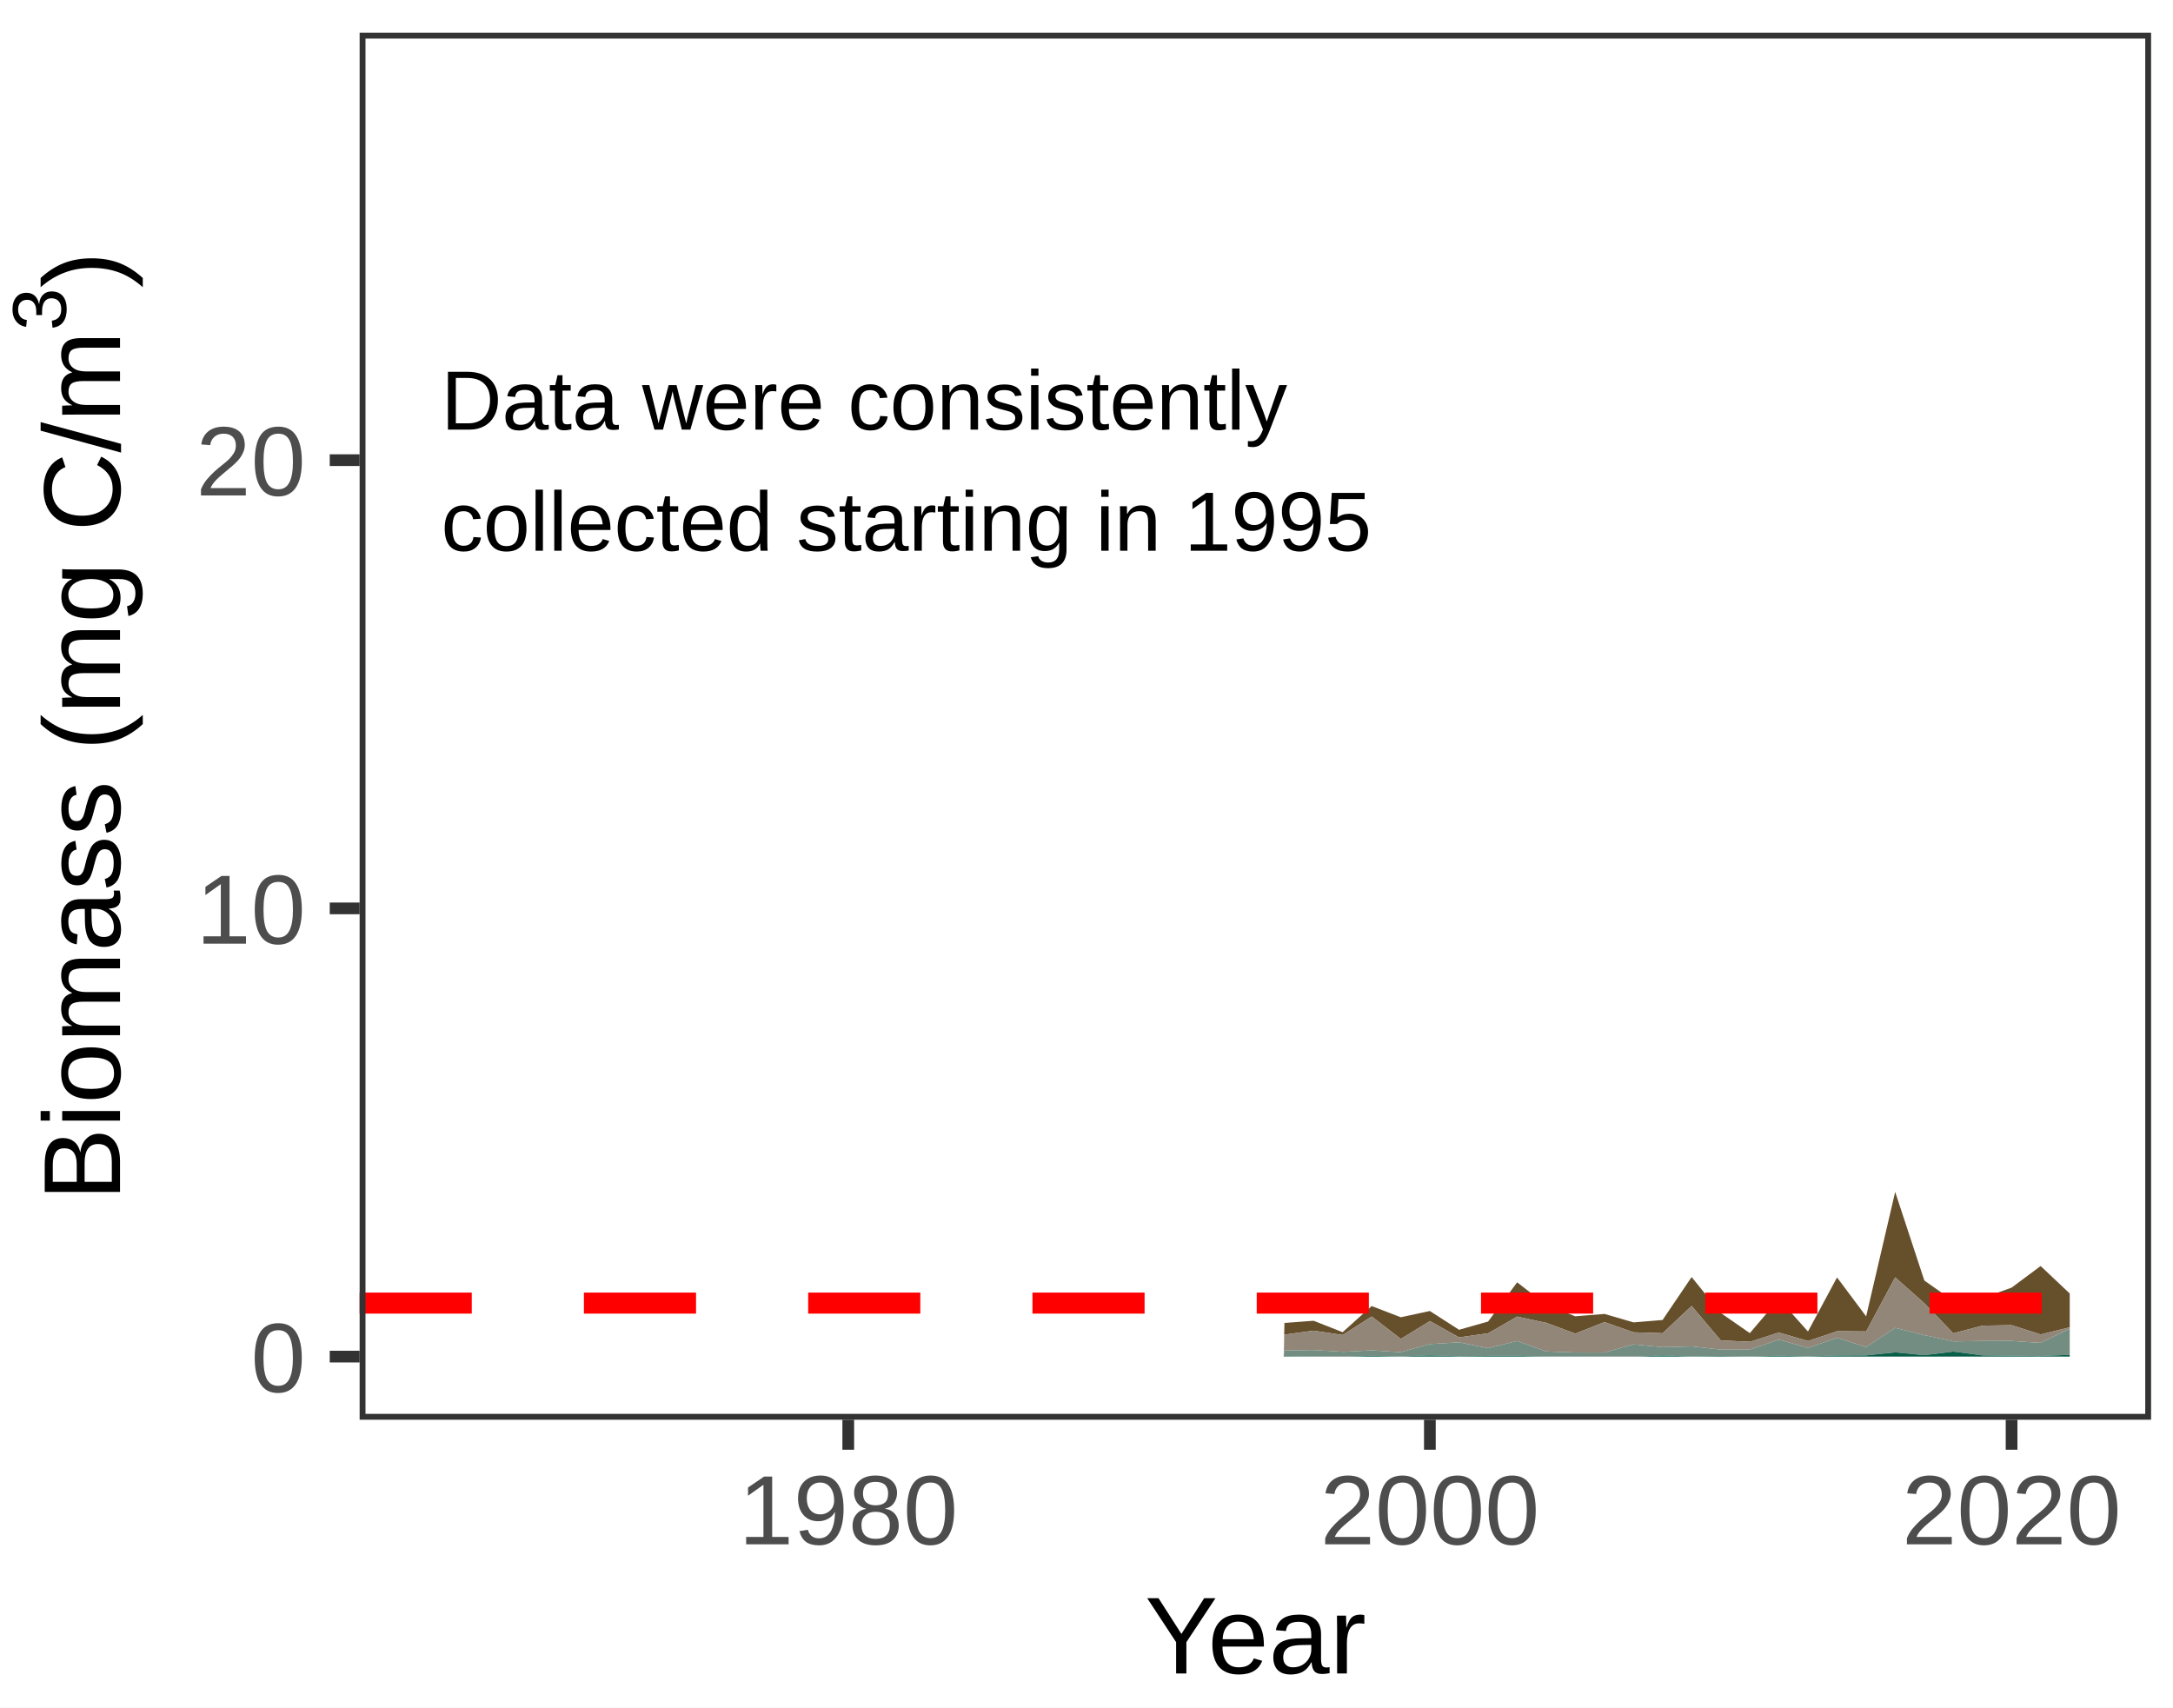
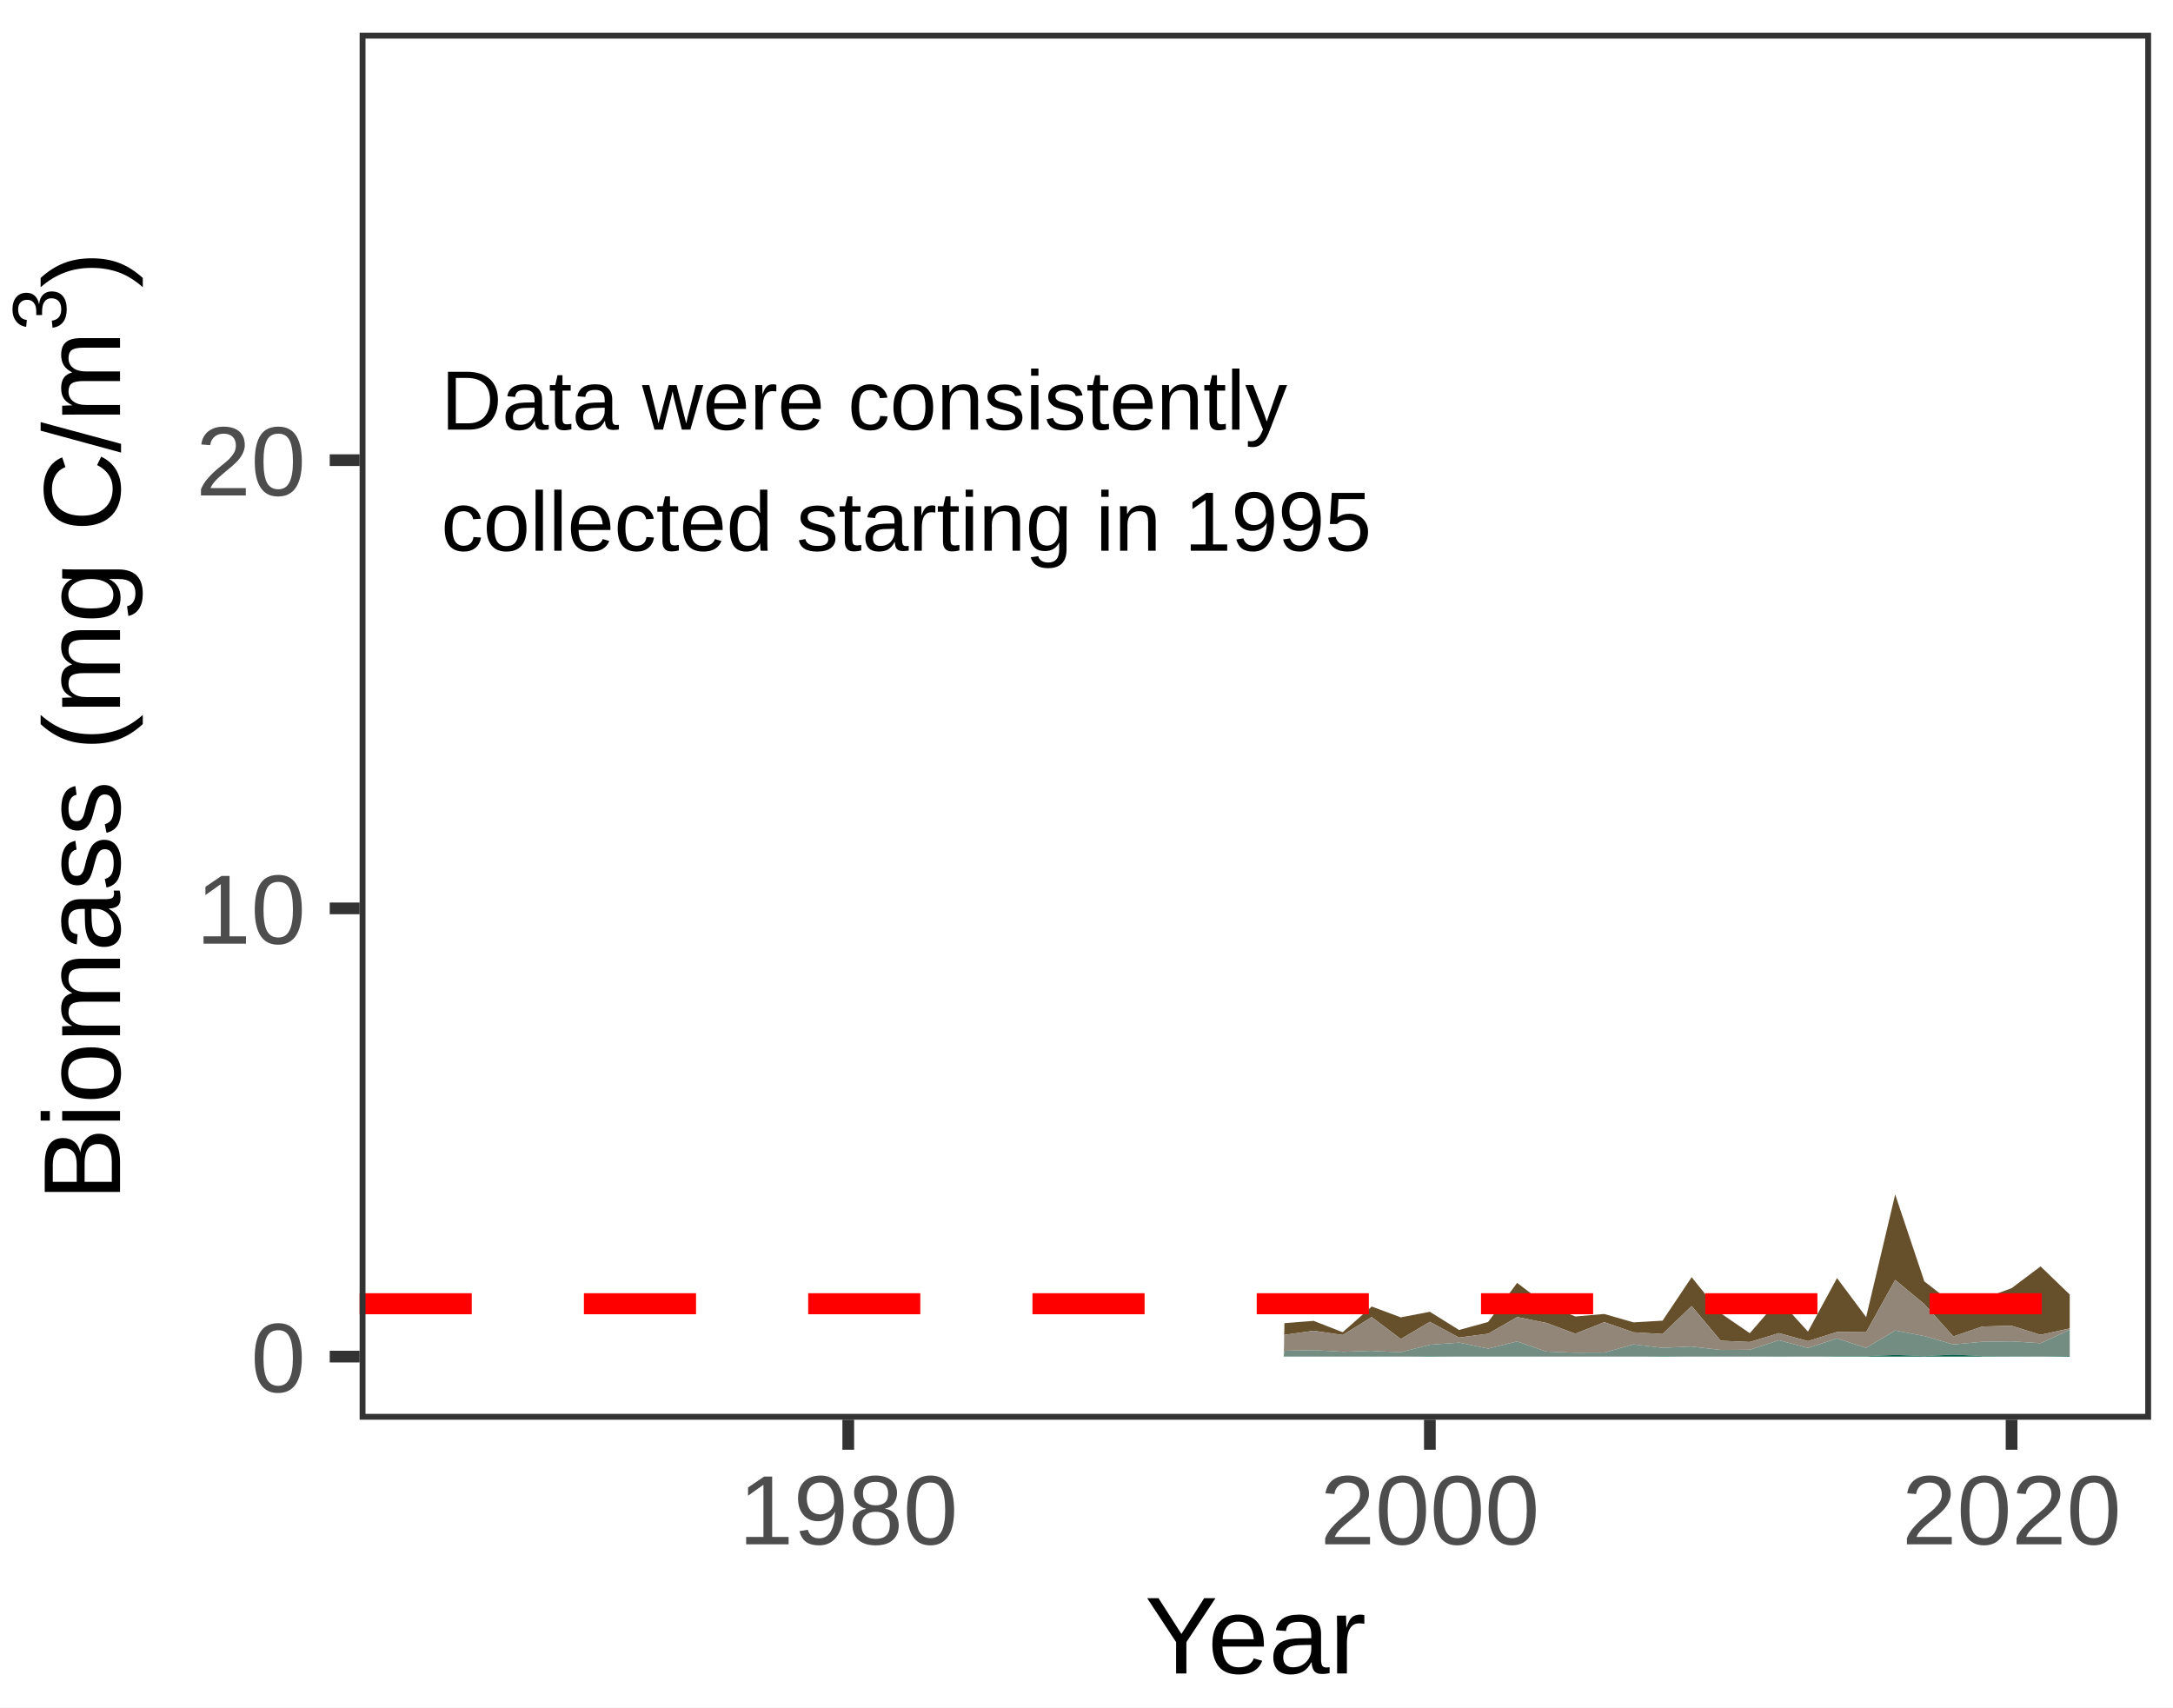
<svg xmlns="http://www.w3.org/2000/svg" class="svglite" width="198.43pt" height="155.91pt" viewBox="0 0 198.43 155.91">
  <defs>
    <style type="text/css">
    .svglite line, .svglite polyline, .svglite polygon, .svglite path, .svglite rect, .svglite circle {
      fill: none;
      stroke: #000000;
      stroke-linecap: round;
      stroke-linejoin: round;
      stroke-miterlimit: 10.00;
    }
    .svglite text {
      white-space: pre;
    }
  </style>
  </defs>
  <rect width="100%" height="100%" style="stroke: none; fill: #FFFFFF;" />
  <defs>
    <clipPath id="cpMC4wMHwxOTguNDN8MC4wMHwxNTUuOTE=">
      <rect x="0.00" y="0.00" width="198.43" height="155.91" />
    </clipPath>
  </defs>
  <g clip-path="url(#cpMC4wMHwxOTguNDN8MC4wMHwxNTUuOTE=)">
    <rect x="0.00" y="0.00" width="198.43" height="155.91" style="stroke-width: 1.07; stroke: #FFFFFF; fill: #FFFFFF;" />
  </g>
  <defs>
    <clipPath id="cpMzIuODR8MTk2LjQzfDIuOTl8MTI5LjY0">
      <rect x="32.84" y="2.99" width="163.59" height="126.65" />
    </clipPath>
  </defs>
  <g clip-path="url(#cpMzIuODR8MTk2LjQzfDIuOTl8MTI5LjY0)">
    <rect x="32.84" y="2.99" width="163.59" height="126.65" style="stroke-width: 1.07; stroke: none; fill: #FFFFFF;" />
-     <polygon points="117.29,120.80 117.37,120.80 119.88,120.61 119.95,120.61 120.02,120.63 122.53,121.62 122.61,121.65 122.68,121.58 125.19,119.32 125.26,119.26 125.33,119.29 127.85,120.26 127.92,120.28 127.99,120.27 130.50,119.73 130.57,119.71 130.64,119.76 133.16,121.38 133.23,121.43 133.30,121.41 135.81,120.70 135.88,120.68 135.96,120.58 138.47,117.19 138.54,117.10 138.61,117.15 141.12,119.10 141.20,119.15 141.27,119.18 143.78,120.17 143.85,120.20 143.92,120.19 146.43,119.99 146.51,119.98 146.58,120.00 149.09,120.73 149.16,120.75 149.23,120.75 151.75,120.54 151.82,120.54 151.89,120.43 154.40,116.72 154.47,116.62 154.55,116.71 157.06,119.81 157.13,119.89 157.20,119.94 159.71,121.68 159.78,121.73 159.86,121.65 162.37,118.70 162.44,118.61 162.51,118.69 165.02,121.50 165.10,121.58 165.17,121.45 167.68,116.78 167.75,116.65 167.82,116.74 170.34,120.11 170.41,120.21 170.48,119.90 172.99,109.14 173.06,108.83 173.13,109.05 175.65,116.71 175.72,116.92 175.79,116.98 178.30,118.74 178.37,118.79 178.45,118.79 180.96,118.55 181.03,118.54 181.10,118.51 183.61,117.61 183.69,117.58 183.76,117.53 186.27,115.66 186.34,115.61 186.41,115.67 188.93,118.05 189.00,118.11 189.00,121.20 188.93,121.22 186.41,121.84 186.34,121.86 186.27,121.83 183.76,121.03 183.69,121.01 183.61,121.01 181.10,121.05 181.03,121.06 180.96,121.07 178.45,121.73 178.37,121.75 178.30,121.68 175.79,119.07 175.72,119.00 175.65,118.94 173.13,116.70 173.06,116.64 172.99,116.77 170.48,121.45 170.41,121.58 170.34,121.58 167.82,121.56 167.75,121.56 167.68,121.59 165.17,122.43 165.10,122.45 165.02,122.43 162.51,121.70 162.44,121.68 162.37,121.70 159.86,122.51 159.78,122.53 159.71,122.52 157.20,122.40 157.13,122.40 157.06,122.31 154.55,119.34 154.47,119.25 154.40,119.32 151.89,121.68 151.82,121.75 151.75,121.74 149.23,121.66 149.16,121.65 149.09,121.63 146.58,120.75 146.51,120.73 146.43,120.76 143.92,121.75 143.85,121.78 143.78,121.75 141.27,120.82 141.20,120.79 141.12,120.78 138.61,120.24 138.54,120.22 138.47,120.27 135.96,121.71 135.88,121.75 135.81,121.76 133.30,122.11 133.23,122.12 133.16,122.08 130.64,120.67 130.57,120.63 130.50,120.68 127.99,122.22 127.92,122.26 127.85,122.21 125.33,120.27 125.26,120.22 125.19,120.26 122.68,121.86 122.61,121.90 122.53,121.89 120.02,121.52 119.95,121.51 119.88,121.52 117.37,121.86 117.29,121.87 117.22,123.88 " style="stroke-width: 0.00; stroke: none; stroke-linecap: butt; fill: #664F2B;" />
-     <polyline points="117.29,120.80 117.37,120.80 119.88,120.61 119.95,120.61 120.02,120.63 122.53,121.62 122.61,121.65 122.68,121.58 125.19,119.32 125.26,119.26 125.33,119.29 127.85,120.26 127.92,120.28 127.99,120.27 130.50,119.73 130.57,119.71 130.64,119.76 133.16,121.38 133.23,121.43 133.30,121.41 135.81,120.70 135.88,120.68 135.96,120.58 138.47,117.19 138.54,117.10 138.61,117.15 141.12,119.10 141.20,119.15 141.27,119.18 143.78,120.17 143.85,120.20 143.92,120.19 146.43,119.99 146.51,119.98 146.58,120.00 149.09,120.73 149.16,120.75 149.23,120.75 151.75,120.54 151.82,120.54 151.89,120.43 154.40,116.72 154.47,116.62 154.55,116.71 157.06,119.81 157.13,119.89 157.20,119.94 159.71,121.68 159.78,121.73 159.86,121.65 162.37,118.70 162.44,118.61 162.51,118.69 165.02,121.50 165.10,121.58 165.17,121.45 167.68,116.78 167.75,116.65 167.82,116.74 170.34,120.11 170.41,120.21 170.48,119.90 172.99,109.14 173.06,108.83 173.13,109.05 175.65,116.71 175.72,116.92 175.79,116.98 178.30,118.74 178.37,118.79 178.45,118.79 180.96,118.55 181.03,118.54 181.10,118.51 183.61,117.61 183.69,117.58 183.76,117.53 186.27,115.66 186.34,115.61 186.41,115.67 188.93,118.05 189.00,118.11 " style="stroke-width: 1.07; stroke: none; stroke-linecap: butt;" />
-     <polygon points="117.29,121.87 117.37,121.86 119.88,121.52 119.95,121.51 120.02,121.52 122.53,121.89 122.61,121.90 122.68,121.86 125.19,120.26 125.26,120.22 125.33,120.27 127.85,122.21 127.92,122.26 127.99,122.22 130.50,120.68 130.57,120.63 130.64,120.67 133.16,122.08 133.23,122.12 133.30,122.11 135.81,121.76 135.88,121.75 135.96,121.71 138.47,120.27 138.54,120.22 138.61,120.24 141.12,120.78 141.20,120.79 141.27,120.82 143.78,121.75 143.85,121.78 143.92,121.75 146.43,120.76 146.51,120.73 146.58,120.75 149.09,121.63 149.16,121.65 149.23,121.66 151.75,121.74 151.82,121.75 151.89,121.68 154.40,119.32 154.47,119.25 154.55,119.34 157.06,122.31 157.13,122.40 157.20,122.40 159.71,122.52 159.78,122.53 159.86,122.51 162.37,121.70 162.44,121.68 162.51,121.70 165.02,122.43 165.10,122.45 165.17,122.43 167.68,121.59 167.75,121.56 167.82,121.56 170.34,121.58 170.41,121.58 170.48,121.45 172.99,116.77 173.06,116.64 173.13,116.70 175.65,118.94 175.72,119.00 175.79,119.07 178.30,121.68 178.37,121.75 178.45,121.73 180.96,121.07 181.03,121.06 181.10,121.05 183.61,121.01 183.69,121.01 183.76,121.03 186.27,121.83 186.34,121.86 186.41,121.84 188.93,121.22 189.00,121.20 189.00,121.32 188.93,121.36 186.41,122.59 186.34,122.62 186.27,122.62 183.76,122.45 183.69,122.44 183.61,122.44 181.10,122.45 181.03,122.45 180.96,122.45 178.45,122.49 178.37,122.49 178.30,122.47 175.79,121.93 175.72,121.92 175.65,121.90 173.13,121.27 173.06,121.26 172.99,121.30 170.48,122.96 170.41,123.01 170.34,122.99 167.82,122.18 167.75,122.16 167.68,122.18 165.17,123.06 165.10,123.08 165.02,123.06 162.51,122.35 162.44,122.33 162.37,122.35 159.86,123.21 159.78,123.24 159.71,123.24 157.20,123.24 157.13,123.24 157.06,123.23 154.55,122.95 154.47,122.94 154.40,122.95 151.89,123.01 151.82,123.01 151.75,123.01 149.23,122.77 149.16,122.76 149.09,122.78 146.58,123.49 146.51,123.51 146.43,123.51 143.92,123.51 143.85,123.51 143.78,123.50 141.27,123.41 141.20,123.40 141.12,123.38 138.61,122.48 138.54,122.45 138.47,122.47 135.96,123.09 135.88,123.10 135.81,123.09 133.30,122.59 133.23,122.58 133.16,122.58 130.64,122.73 130.57,122.73 130.50,122.75 127.99,123.45 127.92,123.47 127.85,123.47 125.33,123.31 125.26,123.31 125.19,123.31 122.68,123.44 122.61,123.44 122.53,123.43 120.02,123.28 119.95,123.28 119.88,123.28 117.37,123.32 117.29,123.32 117.22,123.88 " style="stroke-width: 0.00; stroke: none; stroke-linecap: butt; fill: #928678;" />
-     <polyline points="117.29,121.87 117.37,121.86 119.88,121.52 119.95,121.51 120.02,121.52 122.53,121.89 122.61,121.90 122.68,121.86 125.19,120.26 125.26,120.22 125.33,120.27 127.85,122.21 127.92,122.26 127.99,122.22 130.50,120.68 130.57,120.63 130.64,120.67 133.16,122.08 133.23,122.12 133.30,122.11 135.81,121.76 135.88,121.75 135.96,121.71 138.47,120.27 138.54,120.22 138.61,120.24 141.12,120.78 141.20,120.79 141.27,120.82 143.78,121.75 143.85,121.78 143.92,121.75 146.43,120.76 146.51,120.73 146.58,120.75 149.09,121.63 149.16,121.65 149.23,121.66 151.75,121.74 151.82,121.75 151.89,121.68 154.40,119.32 154.47,119.25 154.55,119.34 157.06,122.31 157.13,122.40 157.20,122.40 159.71,122.52 159.78,122.53 159.86,122.51 162.37,121.70 162.44,121.68 162.51,121.70 165.02,122.43 165.10,122.45 165.17,122.43 167.68,121.59 167.75,121.56 167.82,121.56 170.34,121.58 170.41,121.58 170.48,121.45 172.99,116.77 173.06,116.64 173.13,116.70 175.65,118.94 175.72,119.00 175.79,119.07 178.30,121.68 178.37,121.75 178.45,121.73 180.96,121.07 181.03,121.06 181.10,121.05 183.61,121.01 183.69,121.01 183.76,121.03 186.27,121.83 186.34,121.86 186.41,121.84 188.93,121.22 189.00,121.20 " style="stroke-width: 1.07; stroke: none; stroke-linecap: butt;" />
-     <polygon points="117.29,123.32 117.37,123.32 119.88,123.28 119.95,123.28 120.02,123.28 122.53,123.43 122.61,123.44 122.68,123.44 125.19,123.31 125.26,123.31 125.33,123.31 127.85,123.47 127.92,123.47 127.99,123.45 130.50,122.75 130.57,122.73 130.64,122.73 133.16,122.58 133.23,122.58 133.30,122.59 135.81,123.09 135.88,123.10 135.96,123.09 138.47,122.47 138.54,122.45 138.61,122.48 141.12,123.38 141.20,123.40 141.27,123.41 143.78,123.50 143.85,123.51 143.92,123.51 146.43,123.51 146.51,123.51 146.58,123.49 149.09,122.78 149.16,122.76 149.23,122.77 151.75,123.01 151.82,123.01 151.89,123.01 154.40,122.95 154.47,122.94 154.55,122.95 157.06,123.23 157.13,123.24 157.20,123.24 159.71,123.24 159.78,123.24 159.86,123.21 162.37,122.35 162.44,122.33 162.51,122.35 165.02,123.06 165.10,123.08 165.17,123.06 167.68,122.18 167.75,122.16 167.82,122.18 170.34,122.99 170.41,123.01 170.48,122.96 172.99,121.30 173.06,121.26 173.13,121.27 175.65,121.90 175.72,121.92 175.79,121.93 178.30,122.47 178.37,122.49 178.45,122.49 180.96,122.45 181.03,122.45 181.10,122.45 183.61,122.44 183.69,122.44 183.76,122.45 186.27,122.62 186.34,122.62 186.41,122.59 188.93,121.36 189.00,121.32 189.00,123.72 188.93,123.72 186.41,123.82 186.34,123.83 186.27,123.83 183.76,123.80 183.69,123.80 183.61,123.80 181.10,123.77 181.03,123.76 180.96,123.76 178.45,123.43 178.37,123.42 178.30,123.43 175.79,123.74 175.72,123.75 175.65,123.74 173.13,123.50 173.06,123.49 172.99,123.50 170.48,123.76 170.41,123.77 170.34,123.77 167.82,123.78 167.75,123.78 167.68,123.78 165.17,123.86 165.10,123.86 165.02,123.86 162.51,123.80 162.44,123.79 162.37,123.80 159.86,123.87 159.78,123.87 159.71,123.87 157.20,123.83 157.13,123.83 157.06,123.83 154.55,123.86 154.47,123.86 154.40,123.86 151.89,123.78 151.82,123.78 151.75,123.78 149.23,123.88 149.16,123.88 149.09,123.88 146.58,123.88 146.51,123.88 146.43,123.88 143.92,123.86 143.85,123.86 143.78,123.86 141.27,123.87 141.20,123.87 141.12,123.87 138.61,123.81 138.54,123.81 138.47,123.81 135.96,123.81 135.88,123.81 135.81,123.82 133.30,123.84 133.23,123.84 133.16,123.84 130.64,123.77 130.57,123.77 130.50,123.77 127.99,123.86 127.92,123.87 127.85,123.86 125.33,123.81 125.26,123.81 125.19,123.81 122.68,123.88 122.61,123.88 122.53,123.88 120.02,123.87 119.95,123.87 119.88,123.87 117.37,123.85 117.29,123.85 117.22,123.88 " style="stroke-width: 0.00; stroke: none; stroke-linecap: butt; fill: #748D83;" />
-     <polyline points="117.29,123.32 117.37,123.32 119.88,123.28 119.95,123.28 120.02,123.28 122.53,123.43 122.61,123.44 122.68,123.44 125.19,123.31 125.26,123.31 125.33,123.31 127.85,123.47 127.92,123.47 127.99,123.45 130.50,122.75 130.57,122.73 130.64,122.73 133.16,122.58 133.23,122.58 133.30,122.59 135.81,123.09 135.88,123.10 135.96,123.09 138.47,122.47 138.54,122.45 138.61,122.48 141.12,123.38 141.20,123.40 141.27,123.41 143.78,123.50 143.85,123.51 143.92,123.51 146.43,123.51 146.51,123.51 146.58,123.49 149.09,122.78 149.16,122.76 149.23,122.77 151.75,123.01 151.82,123.01 151.89,123.01 154.40,122.95 154.47,122.94 154.55,122.95 157.06,123.23 157.13,123.24 157.20,123.24 159.71,123.24 159.78,123.24 159.86,123.21 162.37,122.35 162.44,122.33 162.51,122.35 165.02,123.06 165.10,123.08 165.17,123.06 167.68,122.18 167.75,122.16 167.82,122.18 170.34,122.99 170.41,123.01 170.48,122.96 172.99,121.30 173.06,121.26 173.13,121.27 175.65,121.90 175.72,121.92 175.79,121.93 178.30,122.47 178.37,122.49 178.45,122.49 180.96,122.45 181.03,122.45 181.10,122.45 183.61,122.44 183.69,122.44 183.76,122.45 186.27,122.62 186.34,122.62 186.41,122.59 188.93,121.36 189.00,121.32 " style="stroke-width: 1.07; stroke: none; stroke-linecap: butt;" />
-     <polygon points="117.29,123.85 117.37,123.85 119.88,123.87 119.95,123.87 120.02,123.87 122.53,123.88 122.61,123.88 122.68,123.88 125.19,123.81 125.26,123.81 125.33,123.81 127.85,123.86 127.92,123.87 127.99,123.86 130.50,123.77 130.57,123.77 130.64,123.77 133.16,123.84 133.23,123.84 133.30,123.84 135.81,123.82 135.88,123.81 135.96,123.81 138.47,123.81 138.54,123.81 138.61,123.81 141.12,123.87 141.20,123.87 141.27,123.87 143.78,123.86 143.85,123.86 143.92,123.86 146.43,123.88 146.51,123.88 146.58,123.88 149.09,123.88 149.16,123.88 149.23,123.88 151.75,123.78 151.82,123.78 151.89,123.78 154.40,123.86 154.47,123.86 154.55,123.86 157.06,123.83 157.13,123.83 157.20,123.83 159.71,123.87 159.78,123.87 159.86,123.87 162.37,123.80 162.44,123.79 162.51,123.80 165.02,123.86 165.10,123.86 165.17,123.86 167.68,123.78 167.75,123.78 167.82,123.78 170.34,123.77 170.41,123.77 170.48,123.76 172.99,123.50 173.06,123.49 173.13,123.50 175.65,123.74 175.72,123.75 175.79,123.74 178.30,123.43 178.37,123.42 178.45,123.43 180.96,123.76 181.03,123.76 181.10,123.77 183.61,123.80 183.69,123.80 183.76,123.80 186.27,123.83 186.34,123.83 186.41,123.82 188.93,123.72 189.00,123.72 189.00,123.88 188.93,123.88 186.41,123.88 186.34,123.88 186.27,123.88 183.76,123.88 183.69,123.88 183.61,123.88 181.10,123.88 181.03,123.88 180.96,123.88 178.45,123.88 178.37,123.88 178.30,123.88 175.79,123.88 175.72,123.88 175.65,123.88 173.13,123.88 173.06,123.88 172.99,123.88 170.48,123.88 170.41,123.88 170.34,123.88 167.82,123.88 167.75,123.88 167.68,123.88 165.17,123.88 165.10,123.88 165.02,123.88 162.51,123.88 162.44,123.88 162.37,123.88 159.86,123.88 159.78,123.88 159.71,123.88 157.20,123.88 157.13,123.88 157.06,123.88 154.55,123.88 154.47,123.88 154.40,123.88 151.89,123.88 151.82,123.88 151.75,123.88 149.23,123.88 149.16,123.88 149.09,123.88 146.58,123.88 146.51,123.88 146.43,123.88 143.92,123.88 143.85,123.88 143.78,123.88 141.27,123.88 141.20,123.88 141.12,123.88 138.61,123.88 138.54,123.88 138.47,123.88 135.96,123.88 135.88,123.88 135.81,123.88 133.30,123.88 133.23,123.88 133.16,123.88 130.64,123.88 130.57,123.88 130.50,123.88 127.99,123.88 127.92,123.88 127.85,123.88 125.33,123.88 125.26,123.88 125.19,123.88 122.68,123.88 122.61,123.88 122.53,123.88 120.02,123.88 119.95,123.88 119.88,123.88 117.37,123.88 117.29,123.88 117.22,123.88 " style="stroke-width: 0.00; stroke: none; stroke-linecap: butt; fill: #095E49;" />
-     <polyline points="117.29,123.85 117.37,123.85 119.88,123.87 119.95,123.87 120.02,123.87 122.53,123.88 122.61,123.88 122.68,123.88 125.19,123.81 125.26,123.81 125.33,123.81 127.85,123.86 127.92,123.87 127.99,123.86 130.50,123.77 130.57,123.77 130.64,123.77 133.16,123.84 133.23,123.84 133.30,123.84 135.81,123.82 135.88,123.81 135.96,123.81 138.47,123.81 138.54,123.81 138.61,123.81 141.12,123.87 141.20,123.87 141.27,123.87 143.78,123.86 143.85,123.86 143.92,123.86 146.43,123.88 146.51,123.88 146.58,123.88 149.09,123.88 149.16,123.88 149.23,123.88 151.75,123.78 151.82,123.78 151.89,123.78 154.40,123.86 154.47,123.86 154.55,123.86 157.06,123.83 157.13,123.83 157.20,123.83 159.71,123.87 159.78,123.87 159.86,123.87 162.37,123.80 162.44,123.79 162.51,123.80 165.02,123.86 165.10,123.86 165.17,123.86 167.68,123.78 167.75,123.78 167.82,123.78 170.34,123.77 170.41,123.77 170.48,123.76 172.99,123.50 173.06,123.49 173.13,123.50 175.65,123.74 175.72,123.75 175.79,123.74 178.30,123.43 178.37,123.42 178.45,123.43 180.96,123.76 181.03,123.76 181.10,123.77 183.61,123.80 183.69,123.80 183.76,123.80 186.27,123.83 186.34,123.83 186.41,123.82 188.93,123.72 189.00,123.72 " style="stroke-width: 1.07; stroke: none; stroke-linecap: butt;" />
-     <line x1="32.84" y1="118.99" x2="196.43" y2="118.99" style="stroke-width: 1.92; stroke: #FF0000; stroke-dasharray: 10.24,10.24; stroke-linecap: butt;" />
+     <polygon points="117.29,120.82 117.37,120.82 119.88,120.62 119.95,120.61 120.02,120.64 122.53,121.62 122.61,121.65 122.68,121.59 125.19,119.37 125.26,119.30 125.33,119.33 127.85,120.27 127.92,120.30 127.99,120.28 130.50,119.80 130.57,119.78 130.64,119.83 133.16,121.40 133.23,121.45 133.30,121.43 135.81,120.74 135.88,120.72 135.96,120.62 138.47,117.24 138.54,117.14 138.61,117.20 141.12,119.11 141.20,119.16 141.27,119.19 143.78,120.18 143.85,120.21 143.92,120.21 146.43,119.99 146.51,119.99 146.58,120.01 149.09,120.73 149.16,120.75 149.23,120.75 151.75,120.60 151.82,120.60 151.89,120.49 154.40,116.74 154.47,116.63 154.55,116.72 157.06,119.84 157.13,119.93 157.20,119.97 159.71,121.69 159.78,121.74 159.86,121.66 162.37,118.75 162.44,118.67 162.51,118.75 165.02,121.51 165.10,121.59 165.17,121.46 167.68,116.84 167.75,116.71 167.82,116.80 170.34,120.18 170.41,120.28 170.48,119.97 172.99,109.37 173.06,109.07 173.13,109.28 175.65,116.79 175.72,117.01 175.79,117.06 178.30,119.01 178.37,119.07 178.45,119.06 180.96,118.62 181.03,118.61 181.10,118.58 183.61,117.66 183.69,117.63 183.76,117.58 186.27,115.69 186.34,115.64 186.41,115.71 188.93,118.14 189.00,118.21 189.00,121.30 188.93,121.32 186.41,121.87 186.34,121.89 186.27,121.87 183.76,121.08 183.69,121.06 183.61,121.06 181.10,121.13 181.03,121.13 180.96,121.15 178.45,122.01 178.37,122.03 178.30,121.95 175.79,119.16 175.72,119.08 175.65,119.02 173.13,116.93 173.06,116.88 172.99,117.00 170.48,121.52 170.41,121.65 170.34,121.65 167.82,121.63 167.75,121.63 167.68,121.65 165.17,122.44 165.10,122.46 165.02,122.44 162.51,121.75 162.44,121.73 162.37,121.76 159.86,122.52 159.78,122.54 159.71,122.54 157.20,122.43 157.13,122.43 157.06,122.34 154.55,119.35 154.47,119.26 154.40,119.33 151.89,121.74 151.82,121.81 151.75,121.81 149.23,121.66 149.16,121.66 149.09,121.63 146.58,120.76 146.51,120.73 146.43,120.76 143.92,121.76 143.85,121.79 143.78,121.76 141.27,120.82 141.20,120.80 141.12,120.78 138.61,120.28 138.54,120.27 138.47,120.31 135.96,121.75 135.88,121.79 135.81,121.80 133.30,122.13 133.23,122.14 133.16,122.10 130.64,120.74 130.57,120.70 130.50,120.74 127.99,122.23 127.92,122.28 127.85,122.22 125.33,120.32 125.26,120.26 125.19,120.31 122.68,121.86 122.61,121.90 122.53,121.89 120.02,121.53 119.95,121.52 119.88,121.53 117.37,121.88 117.29,121.89 117.22,123.88 " style="stroke-width: 0.00; stroke: none; stroke-linecap: butt; fill: #664F2B;" />
+     <polyline points="117.29,120.82 117.37,120.82 119.88,120.62 119.95,120.61 120.02,120.64 122.53,121.62 122.61,121.65 122.68,121.59 125.19,119.37 125.26,119.30 125.33,119.33 127.85,120.27 127.92,120.30 127.99,120.28 130.50,119.80 130.57,119.78 130.64,119.83 133.16,121.40 133.23,121.45 133.30,121.43 135.81,120.74 135.88,120.72 135.96,120.62 138.47,117.24 138.54,117.14 138.61,117.20 141.12,119.11 141.20,119.16 141.27,119.19 143.78,120.18 143.85,120.21 143.92,120.21 146.43,119.99 146.51,119.99 146.58,120.01 149.09,120.73 149.16,120.75 149.23,120.75 151.75,120.60 151.82,120.60 151.89,120.49 154.40,116.74 154.47,116.63 154.55,116.72 157.06,119.84 157.13,119.93 157.20,119.97 159.71,121.69 159.78,121.74 159.86,121.66 162.37,118.75 162.44,118.67 162.51,118.75 165.02,121.51 165.10,121.59 165.17,121.46 167.68,116.84 167.75,116.71 167.82,116.80 170.34,120.18 170.41,120.28 170.48,119.97 172.99,109.37 173.06,109.07 173.13,109.28 175.65,116.79 175.72,117.01 175.79,117.06 178.30,119.01 178.37,119.07 178.45,119.06 180.96,118.62 181.03,118.61 181.10,118.58 183.61,117.66 183.69,117.63 183.76,117.58 186.27,115.69 186.34,115.64 186.41,115.71 188.93,118.14 189.00,118.21 " style="stroke-width: 1.07; stroke: none; stroke-linecap: butt;" />
+     <polygon points="117.29,121.89 117.37,121.88 119.88,121.53 119.95,121.52 120.02,121.53 122.53,121.89 122.61,121.90 122.68,121.86 125.19,120.31 125.26,120.26 125.33,120.32 127.85,122.22 127.92,122.28 127.99,122.23 130.50,120.74 130.57,120.70 130.64,120.74 133.16,122.10 133.23,122.14 133.30,122.13 135.81,121.80 135.88,121.79 135.96,121.75 138.47,120.31 138.54,120.27 138.61,120.28 141.12,120.78 141.20,120.80 141.27,120.82 143.78,121.76 143.85,121.79 143.92,121.76 146.43,120.76 146.51,120.73 146.58,120.76 149.09,121.63 149.16,121.66 149.23,121.66 151.75,121.81 151.82,121.81 151.89,121.74 154.40,119.33 154.47,119.26 154.55,119.35 157.06,122.34 157.13,122.43 157.20,122.43 159.71,122.54 159.78,122.54 159.86,122.52 162.37,121.76 162.44,121.73 162.51,121.75 165.02,122.44 165.10,122.46 165.17,122.44 167.68,121.65 167.75,121.63 167.82,121.63 170.34,121.65 170.41,121.65 170.48,121.52 172.99,117.00 173.06,116.88 173.13,116.93 175.65,119.02 175.72,119.08 175.79,119.16 178.30,121.95 178.37,122.03 178.45,122.01 180.96,121.15 181.03,121.13 181.10,121.13 183.61,121.06 183.69,121.06 183.76,121.08 186.27,121.87 186.34,121.89 186.41,121.87 188.93,121.32 189.00,121.30 189.00,121.42 188.93,121.46 186.41,122.63 186.34,122.66 186.27,122.65 183.76,122.49 183.69,122.49 183.61,122.49 181.10,122.52 181.03,122.52 180.96,122.53 178.45,122.76 178.37,122.77 178.30,122.75 175.79,122.02 175.72,122.00 175.65,121.99 173.13,121.51 173.06,121.49 172.99,121.54 170.48,123.04 170.41,123.08 170.34,123.06 167.82,122.24 167.75,122.22 167.68,122.24 165.17,123.07 165.10,123.09 165.02,123.07 162.51,122.40 162.44,122.38 162.37,122.41 159.86,123.23 159.78,123.25 159.71,123.25 157.20,123.27 157.13,123.27 157.06,123.26 154.55,122.97 154.47,122.96 154.40,122.96 151.89,123.07 151.82,123.08 151.75,123.07 149.23,122.77 149.16,122.76 149.09,122.78 146.58,123.49 146.51,123.51 146.43,123.51 143.92,123.52 143.85,123.52 143.78,123.52 141.27,123.42 141.20,123.41 141.12,123.39 138.61,122.52 138.54,122.49 138.47,122.51 135.96,123.13 135.88,123.15 135.81,123.13 133.30,122.61 133.23,122.60 133.16,122.61 130.64,122.79 130.57,122.80 130.50,122.82 127.99,123.46 127.92,123.48 127.85,123.48 125.33,123.36 125.26,123.35 125.19,123.35 122.68,123.44 122.61,123.44 122.53,123.43 120.02,123.29 119.95,123.29 119.88,123.29 117.37,123.34 117.29,123.34 117.22,123.88 " style="stroke-width: 0.00; stroke: none; stroke-linecap: butt; fill: #928678;" />
+     <polyline points="117.29,121.89 117.37,121.88 119.88,121.53 119.95,121.52 120.02,121.53 122.53,121.89 122.61,121.90 122.68,121.86 125.19,120.31 125.26,120.26 125.33,120.32 127.85,122.22 127.92,122.28 127.99,122.23 130.50,120.74 130.57,120.70 130.64,120.74 133.16,122.10 133.23,122.14 133.30,122.13 135.81,121.80 135.88,121.79 135.96,121.75 138.47,120.31 138.54,120.27 138.61,120.28 141.12,120.78 141.20,120.80 141.27,120.82 143.78,121.76 143.85,121.79 143.92,121.76 146.43,120.76 146.51,120.73 146.58,120.76 149.09,121.63 149.16,121.66 149.23,121.66 151.75,121.81 151.82,121.81 151.89,121.74 154.40,119.33 154.47,119.26 154.55,119.35 157.06,122.34 157.13,122.43 157.20,122.43 159.71,122.54 159.78,122.54 159.86,122.52 162.37,121.76 162.44,121.73 162.51,121.75 165.02,122.44 165.10,122.46 165.17,122.44 167.68,121.65 167.75,121.63 167.82,121.63 170.34,121.65 170.41,121.65 170.48,121.52 172.99,117.00 173.06,116.88 173.13,116.93 175.65,119.02 175.72,119.08 175.79,119.16 178.30,121.95 178.37,122.03 178.45,122.01 180.96,121.15 181.03,121.13 181.10,121.13 183.61,121.06 183.69,121.06 183.76,121.08 186.27,121.87 186.34,121.89 186.41,121.87 188.93,121.32 189.00,121.30 " style="stroke-width: 1.07; stroke: none; stroke-linecap: butt;" />
+     <polygon points="117.29,123.34 117.37,123.34 119.88,123.29 119.95,123.29 120.02,123.29 122.53,123.43 122.61,123.44 122.68,123.44 125.19,123.35 125.26,123.35 125.33,123.36 127.85,123.48 127.92,123.48 127.99,123.46 130.50,122.82 130.57,122.80 130.64,122.79 133.16,122.61 133.23,122.60 133.30,122.61 135.81,123.13 135.88,123.15 135.96,123.13 138.47,122.51 138.54,122.49 138.61,122.52 141.12,123.39 141.20,123.41 141.27,123.42 143.78,123.52 143.85,123.52 143.92,123.52 146.43,123.51 146.51,123.51 146.58,123.49 149.09,122.78 149.16,122.76 149.23,122.77 151.75,123.07 151.82,123.08 151.89,123.07 154.40,122.96 154.47,122.96 154.55,122.97 157.06,123.26 157.13,123.27 157.20,123.27 159.71,123.25 159.78,123.25 159.86,123.23 162.37,122.41 162.44,122.38 162.51,122.40 165.02,123.07 165.10,123.09 165.17,123.07 167.68,122.24 167.75,122.22 167.82,122.24 170.34,123.06 170.41,123.08 170.48,123.04 172.99,121.54 173.06,121.49 173.13,121.51 175.65,121.99 175.72,122.00 175.79,122.02 178.30,122.75 178.37,122.77 178.45,122.76 180.96,122.53 181.03,122.52 181.10,122.52 183.61,122.49 183.69,122.49 183.76,122.49 186.27,122.65 186.34,122.66 186.41,122.63 188.93,121.46 189.00,121.42 189.00,123.82 188.93,123.82 186.41,123.86 186.34,123.86 186.27,123.86 183.76,123.85 183.69,123.85 183.61,123.85 181.10,123.84 181.03,123.84 180.96,123.83 178.45,123.70 178.37,123.70 178.30,123.70 175.79,123.83 175.72,123.83 175.65,123.83 173.13,123.73 173.06,123.73 172.99,123.73 170.48,123.84 170.41,123.84 170.34,123.84 167.82,123.84 167.75,123.84 167.68,123.84 165.17,123.88 165.10,123.88 165.02,123.88 162.51,123.85 162.44,123.85 162.37,123.85 159.86,123.88 159.78,123.88 159.71,123.88 157.20,123.86 157.13,123.86 157.06,123.86 154.55,123.88 154.47,123.88 154.40,123.87 151.89,123.84 151.82,123.84 151.75,123.84 149.23,123.88 149.16,123.88 149.09,123.88 146.58,123.88 146.51,123.88 146.43,123.88 143.92,123.88 143.85,123.88 143.78,123.88 141.27,123.88 141.20,123.88 141.12,123.88 138.61,123.86 138.54,123.86 138.47,123.86 135.96,123.86 135.88,123.86 135.81,123.86 133.30,123.87 133.23,123.87 133.16,123.87 130.64,123.84 130.57,123.84 130.50,123.84 127.99,123.88 127.92,123.88 127.85,123.88 125.33,123.86 125.26,123.85 125.19,123.86 122.68,123.88 122.61,123.88 122.53,123.88 120.02,123.88 119.95,123.88 119.88,123.88 117.37,123.87 117.29,123.87 117.22,123.88 " style="stroke-width: 0.00; stroke: none; stroke-linecap: butt; fill: #748D83;" />
+     <polyline points="117.29,123.34 117.37,123.34 119.88,123.29 119.95,123.29 120.02,123.29 122.53,123.43 122.61,123.44 122.68,123.44 125.19,123.35 125.26,123.35 125.33,123.36 127.85,123.48 127.92,123.48 127.99,123.46 130.50,122.82 130.57,122.80 130.64,122.79 133.16,122.61 133.23,122.60 133.30,122.61 135.81,123.13 135.88,123.15 135.96,123.13 138.47,122.51 138.54,122.49 138.61,122.52 141.12,123.39 141.20,123.41 141.27,123.42 143.78,123.52 143.85,123.52 143.92,123.52 146.43,123.51 146.51,123.51 146.58,123.49 149.09,122.78 149.16,122.76 149.23,122.77 151.75,123.07 151.82,123.08 151.89,123.07 154.40,122.96 154.47,122.96 154.55,122.97 157.06,123.26 157.13,123.27 157.20,123.27 159.71,123.25 159.78,123.25 159.86,123.23 162.37,122.41 162.44,122.38 162.51,122.40 165.02,123.07 165.10,123.09 165.17,123.07 167.68,122.24 167.75,122.22 167.82,122.24 170.34,123.06 170.41,123.08 170.48,123.04 172.99,121.54 173.06,121.49 173.13,121.51 175.65,121.99 175.72,122.00 175.79,122.02 178.30,122.75 178.37,122.77 178.45,122.76 180.96,122.53 181.03,122.52 181.10,122.52 183.61,122.49 183.69,122.49 183.76,122.49 186.27,122.65 186.34,122.66 186.41,122.63 188.93,121.46 189.00,121.42 " style="stroke-width: 1.07; stroke: none; stroke-linecap: butt;" />
+     <polygon points="117.29,123.87 117.37,123.87 119.88,123.88 119.95,123.88 120.02,123.88 122.53,123.88 122.61,123.88 122.68,123.88 125.19,123.86 125.26,123.85 125.33,123.86 127.85,123.88 127.92,123.88 127.99,123.88 130.50,123.84 130.57,123.84 130.64,123.84 133.16,123.87 133.23,123.87 133.30,123.87 135.81,123.86 135.88,123.86 135.96,123.86 138.47,123.86 138.54,123.86 138.61,123.86 141.12,123.88 141.20,123.88 141.27,123.88 143.78,123.88 143.85,123.88 143.92,123.88 146.43,123.88 146.51,123.88 146.58,123.88 149.09,123.88 149.16,123.88 149.23,123.88 151.75,123.84 151.82,123.84 151.89,123.84 154.40,123.87 154.47,123.88 154.55,123.88 157.06,123.86 157.13,123.86 157.20,123.86 159.71,123.88 159.78,123.88 159.86,123.88 162.37,123.85 162.44,123.85 162.51,123.85 165.02,123.88 165.10,123.88 165.17,123.88 167.68,123.84 167.75,123.84 167.82,123.84 170.34,123.84 170.41,123.84 170.48,123.84 172.99,123.73 173.06,123.73 173.13,123.73 175.65,123.83 175.72,123.83 175.79,123.83 178.30,123.70 178.37,123.70 178.45,123.70 180.96,123.83 181.03,123.84 181.10,123.84 183.61,123.85 183.69,123.85 183.76,123.85 186.27,123.86 186.34,123.86 186.41,123.86 188.93,123.82 189.00,123.82 189.00,123.88 188.93,123.88 186.41,123.88 186.34,123.88 186.27,123.88 183.76,123.88 183.69,123.88 183.61,123.88 181.10,123.88 181.03,123.88 180.96,123.88 178.45,123.88 178.37,123.88 178.30,123.88 175.79,123.88 175.72,123.88 175.65,123.88 173.13,123.88 173.06,123.88 172.99,123.88 170.48,123.88 170.41,123.88 170.34,123.88 167.82,123.88 167.75,123.88 167.68,123.88 165.17,123.88 165.10,123.88 165.02,123.88 162.51,123.88 162.44,123.88 162.37,123.88 159.86,123.88 159.78,123.88 159.71,123.88 157.20,123.88 157.13,123.88 157.06,123.88 154.55,123.88 154.47,123.88 154.40,123.88 151.89,123.88 151.82,123.88 151.75,123.88 149.23,123.88 149.16,123.88 149.09,123.88 146.58,123.88 146.51,123.88 146.43,123.88 143.92,123.88 143.85,123.88 143.78,123.88 141.27,123.88 141.20,123.88 141.12,123.88 138.61,123.88 138.54,123.88 138.47,123.88 135.96,123.88 135.88,123.88 135.81,123.88 133.30,123.88 133.23,123.88 133.16,123.88 130.64,123.88 130.57,123.88 130.50,123.88 127.99,123.88 127.92,123.88 127.85,123.88 125.33,123.88 125.26,123.88 125.19,123.88 122.68,123.88 122.61,123.88 122.53,123.88 120.02,123.88 119.95,123.88 119.88,123.88 117.37,123.88 117.29,123.88 117.22,123.88 " style="stroke-width: 0.00; stroke: none; stroke-linecap: butt; fill: #095E49;" />
+     <polyline points="117.29,123.87 117.37,123.87 119.88,123.88 119.95,123.88 120.02,123.88 122.53,123.88 122.61,123.88 122.68,123.88 125.19,123.86 125.26,123.85 125.33,123.86 127.85,123.88 127.92,123.88 127.99,123.88 130.50,123.84 130.57,123.84 130.64,123.84 133.16,123.87 133.23,123.87 133.30,123.87 135.81,123.86 135.88,123.86 135.96,123.86 138.47,123.86 138.54,123.86 138.61,123.86 141.12,123.88 141.20,123.88 141.27,123.88 143.78,123.88 143.85,123.88 143.92,123.88 146.43,123.88 146.51,123.88 146.58,123.88 149.09,123.88 149.16,123.88 149.23,123.88 151.75,123.84 151.82,123.84 151.89,123.84 154.40,123.87 154.47,123.88 154.55,123.88 157.06,123.86 157.13,123.86 157.20,123.86 159.71,123.88 159.78,123.88 159.86,123.88 162.37,123.85 162.44,123.85 162.51,123.85 165.02,123.88 165.10,123.88 165.17,123.88 167.68,123.84 167.75,123.84 167.82,123.84 170.34,123.84 170.41,123.84 170.48,123.84 172.99,123.73 173.06,123.73 173.13,123.73 175.65,123.83 175.72,123.83 175.79,123.83 178.30,123.70 178.37,123.70 178.45,123.70 180.96,123.83 181.03,123.84 181.10,123.84 183.61,123.85 183.69,123.85 183.76,123.85 186.27,123.86 186.34,123.86 186.41,123.86 188.93,123.82 189.00,123.82 " style="stroke-width: 1.07; stroke: none; stroke-linecap: butt;" />
+     <line x1="32.84" y1="119.05" x2="196.43" y2="119.05" style="stroke-width: 1.92; stroke: #FF0000; stroke-dasharray: 10.24,10.24; stroke-linecap: butt;" />
    <text x="40.28" y="39.23" style="font-size: 7.68px; font-family: &quot;Arial&quot;;" textLength="79.35px" lengthAdjust="spacingAndGlyphs">Data were consistently </text>
    <text x="40.28" y="50.29" style="font-size: 7.68px; font-family: &quot;Arial&quot;;" textLength="87.05px" lengthAdjust="spacingAndGlyphs"> collected starting in 1995</text>
    <rect x="32.84" y="2.99" width="163.59" height="126.65" style="stroke-width: 1.07; stroke: #333333;" />
  </g>
  <g clip-path="url(#cpMC4wMHwxOTguNDN8MC4wMHwxNTUuOTE=)">
    <text x="27.91" y="127.11" text-anchor="end" style="font-size: 9.00px;fill: #4D4D4D; font-family: &quot;Arial&quot;;" textLength="5.00px" lengthAdjust="spacingAndGlyphs">0</text>
    <text x="27.91" y="86.17" text-anchor="end" style="font-size: 9.00px;fill: #4D4D4D; font-family: &quot;Arial&quot;;" textLength="10.01px" lengthAdjust="spacingAndGlyphs">10</text>
    <text x="27.91" y="45.24" text-anchor="end" style="font-size: 9.00px;fill: #4D4D4D; font-family: &quot;Arial&quot;;" textLength="10.01px" lengthAdjust="spacingAndGlyphs">20</text>
    <polyline points="30.11,123.88 32.84,123.88 " style="stroke-width: 1.07; stroke: #333333; stroke-linecap: butt;" />
    <polyline points="30.11,82.95 32.84,82.95 " style="stroke-width: 1.07; stroke: #333333; stroke-linecap: butt;" />
    <polyline points="30.11,42.02 32.84,42.02 " style="stroke-width: 1.07; stroke: #333333; stroke-linecap: butt;" />
    <polyline points="77.46,132.38 77.46,129.64 " style="stroke-width: 1.07; stroke: #333333; stroke-linecap: butt;" />
    <polyline points="130.57,132.38 130.57,129.64 " style="stroke-width: 1.07; stroke: #333333; stroke-linecap: butt;" />
    <polyline points="183.69,132.38 183.69,129.64 " style="stroke-width: 1.07; stroke: #333333; stroke-linecap: butt;" />
    <text x="77.46" y="141.02" text-anchor="middle" style="font-size: 9.00px;fill: #4D4D4D; font-family: &quot;Arial&quot;;" textLength="20.02px" lengthAdjust="spacingAndGlyphs">1980</text>
    <text x="130.57" y="141.02" text-anchor="middle" style="font-size: 9.00px;fill: #4D4D4D; font-family: &quot;Arial&quot;;" textLength="20.02px" lengthAdjust="spacingAndGlyphs">2000</text>
    <text x="183.69" y="141.02" text-anchor="middle" style="font-size: 9.00px;fill: #4D4D4D; font-family: &quot;Arial&quot;;" textLength="20.02px" lengthAdjust="spacingAndGlyphs">2020</text>
    <text x="114.64" y="152.81" text-anchor="middle" style="font-size: 10.00px; font-family: &quot;Arial&quot;;" textLength="20.22px" lengthAdjust="spacingAndGlyphs">Year</text>
    <text transform="translate(10.96,109.67) rotate(-90)" style="font-size: 10.00px; font-family: &quot;Arial&quot;;" textLength="79.48px" lengthAdjust="spacingAndGlyphs">Biomass (mg C/m</text>
    <text transform="translate(6.03,30.19) rotate(-90)" style="font-size: 7.00px; font-family: &quot;Arial&quot;;" textLength="3.90px" lengthAdjust="spacingAndGlyphs">3</text>
    <text transform="translate(10.96,26.29) rotate(-90)" style="font-size: 10.00px; font-family: &quot;Arial&quot;;" textLength="3.33px" lengthAdjust="spacingAndGlyphs">)</text>
  </g>
</svg>
